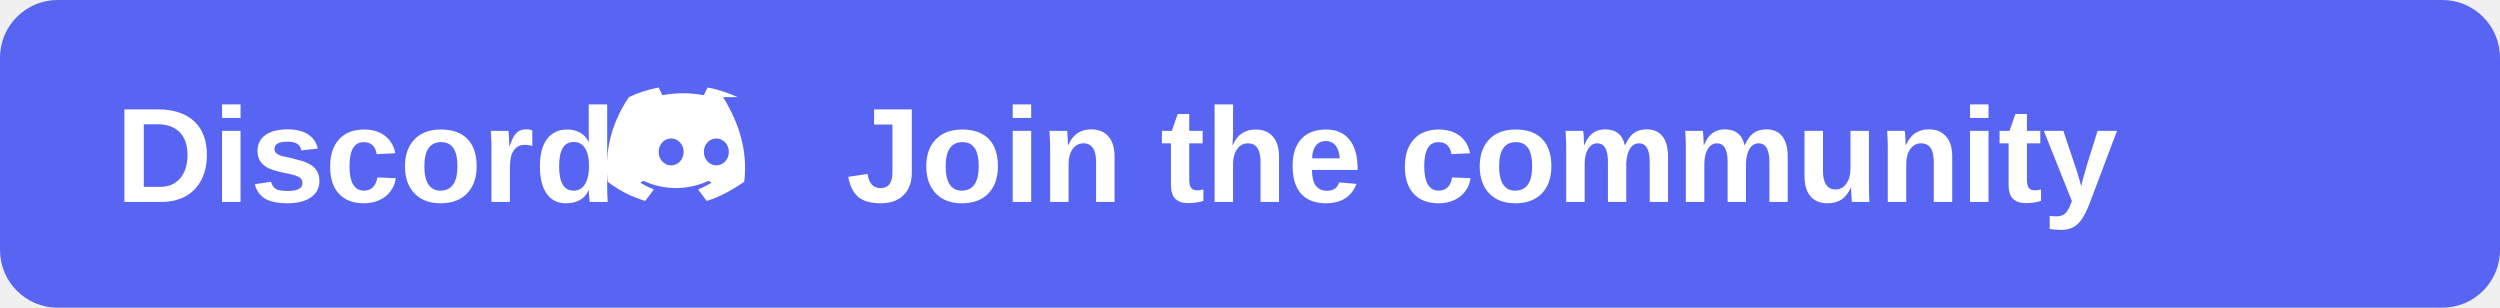
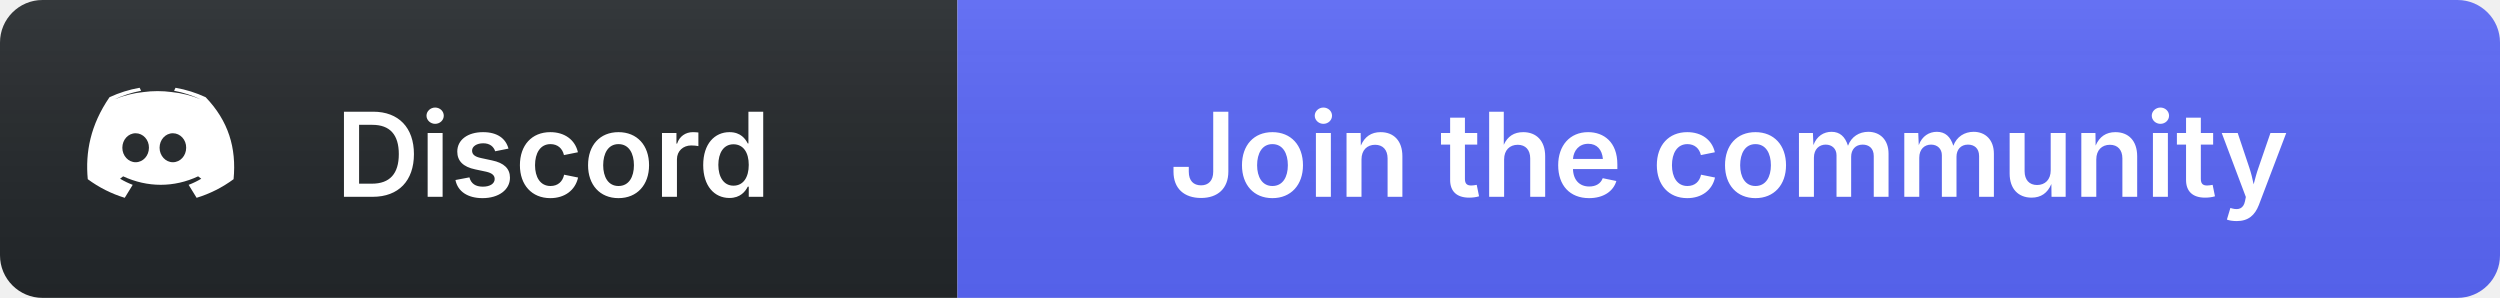
- <svg xmlns="http://www.w3.org/2000/svg" width="260" height="32" viewBox="0 0 260 32" role="img" aria-label="Discord: Join the community">
-   <rect width="260" height="32" rx="6" fill="#5865F2" />
-   <g fill="#fff">
-     <path d="M76.7 10.1a12.7 12.7 0 0 0-3.1-1 9.3 9.3 0 0 0-.4.8 11.6 11.6 0 0 0-4.3 0l-.4-.8a12.9 12.9 0 0 0-3.1 1c-2 3-2.5 5.9-2.2 8.8 1.3 1 2.6 1.6 3.9 2l.9-1.2a8.6 8.6 0 0 1-1.4-.7l.3-.2a8 8 0 0 0 6.8 0l.3.2c-.5.3-.9.5-1.4.7l.9 1.2c1.3-.4 2.6-1.1 3.9-2 .4-3.3-.6-6.2-2.2-8.8Zm-6.9 7.1c-.7 0-1.3-.6-1.3-1.4s.6-1.4 1.3-1.4 1.3.6 1.3 1.4-.6 1.4-1.3 1.4Zm4.7 0c-.7 0-1.3-.6-1.3-1.4s.6-1.4 1.3-1.4 1.3.6 1.3 1.4-.6 1.4-1.3 1.4Z" />
-     <text x="88" y="21" font-family="Arial, sans-serif" font-size="14" font-weight="700">Join the community</text>
+ <svg xmlns="http://www.w3.org/2000/svg" width="235" height="28" viewBox="0 0 235 28" role="img" aria-label="Discord Join the community">
+   <defs>
+     <linearGradient id="shine" x2="0" y2="100%">
+       <stop offset="0" stop-color="#fff" stop-opacity=".08" />
+       <stop offset="1" stop-color="#000" stop-opacity=".04" />
+     </linearGradient>
+     <clipPath id="clip">
+       <rect width="235" height="28" rx="4" />
+     </clipPath>
+   </defs>
+   <g clip-path="url(#clip)">
+     <rect width="90" height="28" fill="#23272A" />
+     <rect x="90" width="145" height="28" fill="#5865F2" />
+     <rect width="235" height="28" fill="url(#shine)" />
+     <svg x="7" y="6" width="15" height="15" viewBox="0 0 24 24" aria-hidden="true">
+       <path fill="#FFFFFF" d="M19.73 5.02A18.2 18.2 0 0 0 15.2 3.6l-.22.45a16.8 16.8 0 0 1 4.02 1.3 15.4 15.4 0 0 0-4.35-1.1 15.8 15.8 0 0 0-4.3 0A15.4 15.4 0 0 0 6 5.35a16.8 16.8 0 0 1 4.02-1.3l-.22-.45a18.2 18.2 0 0 0-4.53 1.42C2.4 9.2 1.62 13.3 2 17.35a18.4 18.4 0 0 0 5.56 2.8l1.2-1.95a11.8 11.8 0 0 1-1.9-.92l.46-.36c3.67 1.7 7.65 1.7 11.28 0l.47.36a11.8 11.8 0 0 1-1.9.92l1.2 1.95a18.4 18.4 0 0 0 5.56-2.8c.45-4.7-.77-8.76-4.2-12.33ZM9.2 14.8c-1.1 0-2-.98-2-2.18s.88-2.18 2-2.18 2.02.99 2 2.18c0 1.2-.88 2.18-2 2.18Zm5.6 0c-1.1 0-2-.98-2-2.18s.88-2.18 2-2.18 2.02.99 2 2.18c0 1.2-.88 2.18-2 2.18Z" />
+     </svg>
+     <g fill="#fff" font-family="Inter,ui-sans-serif,system-ui,-apple-system,Segoe UI,sans-serif" font-size="11" font-weight="600" text-anchor="middle">
+       <text x="52" y="18.5">Discord</text>
+       <text x="162.5" y="18.5">Join the community</text>
+     </g>
  </g>
-   <text x="12" y="21" fill="#fff" font-family="Arial, sans-serif" font-size="14" font-weight="700">Discord</text>
</svg>
